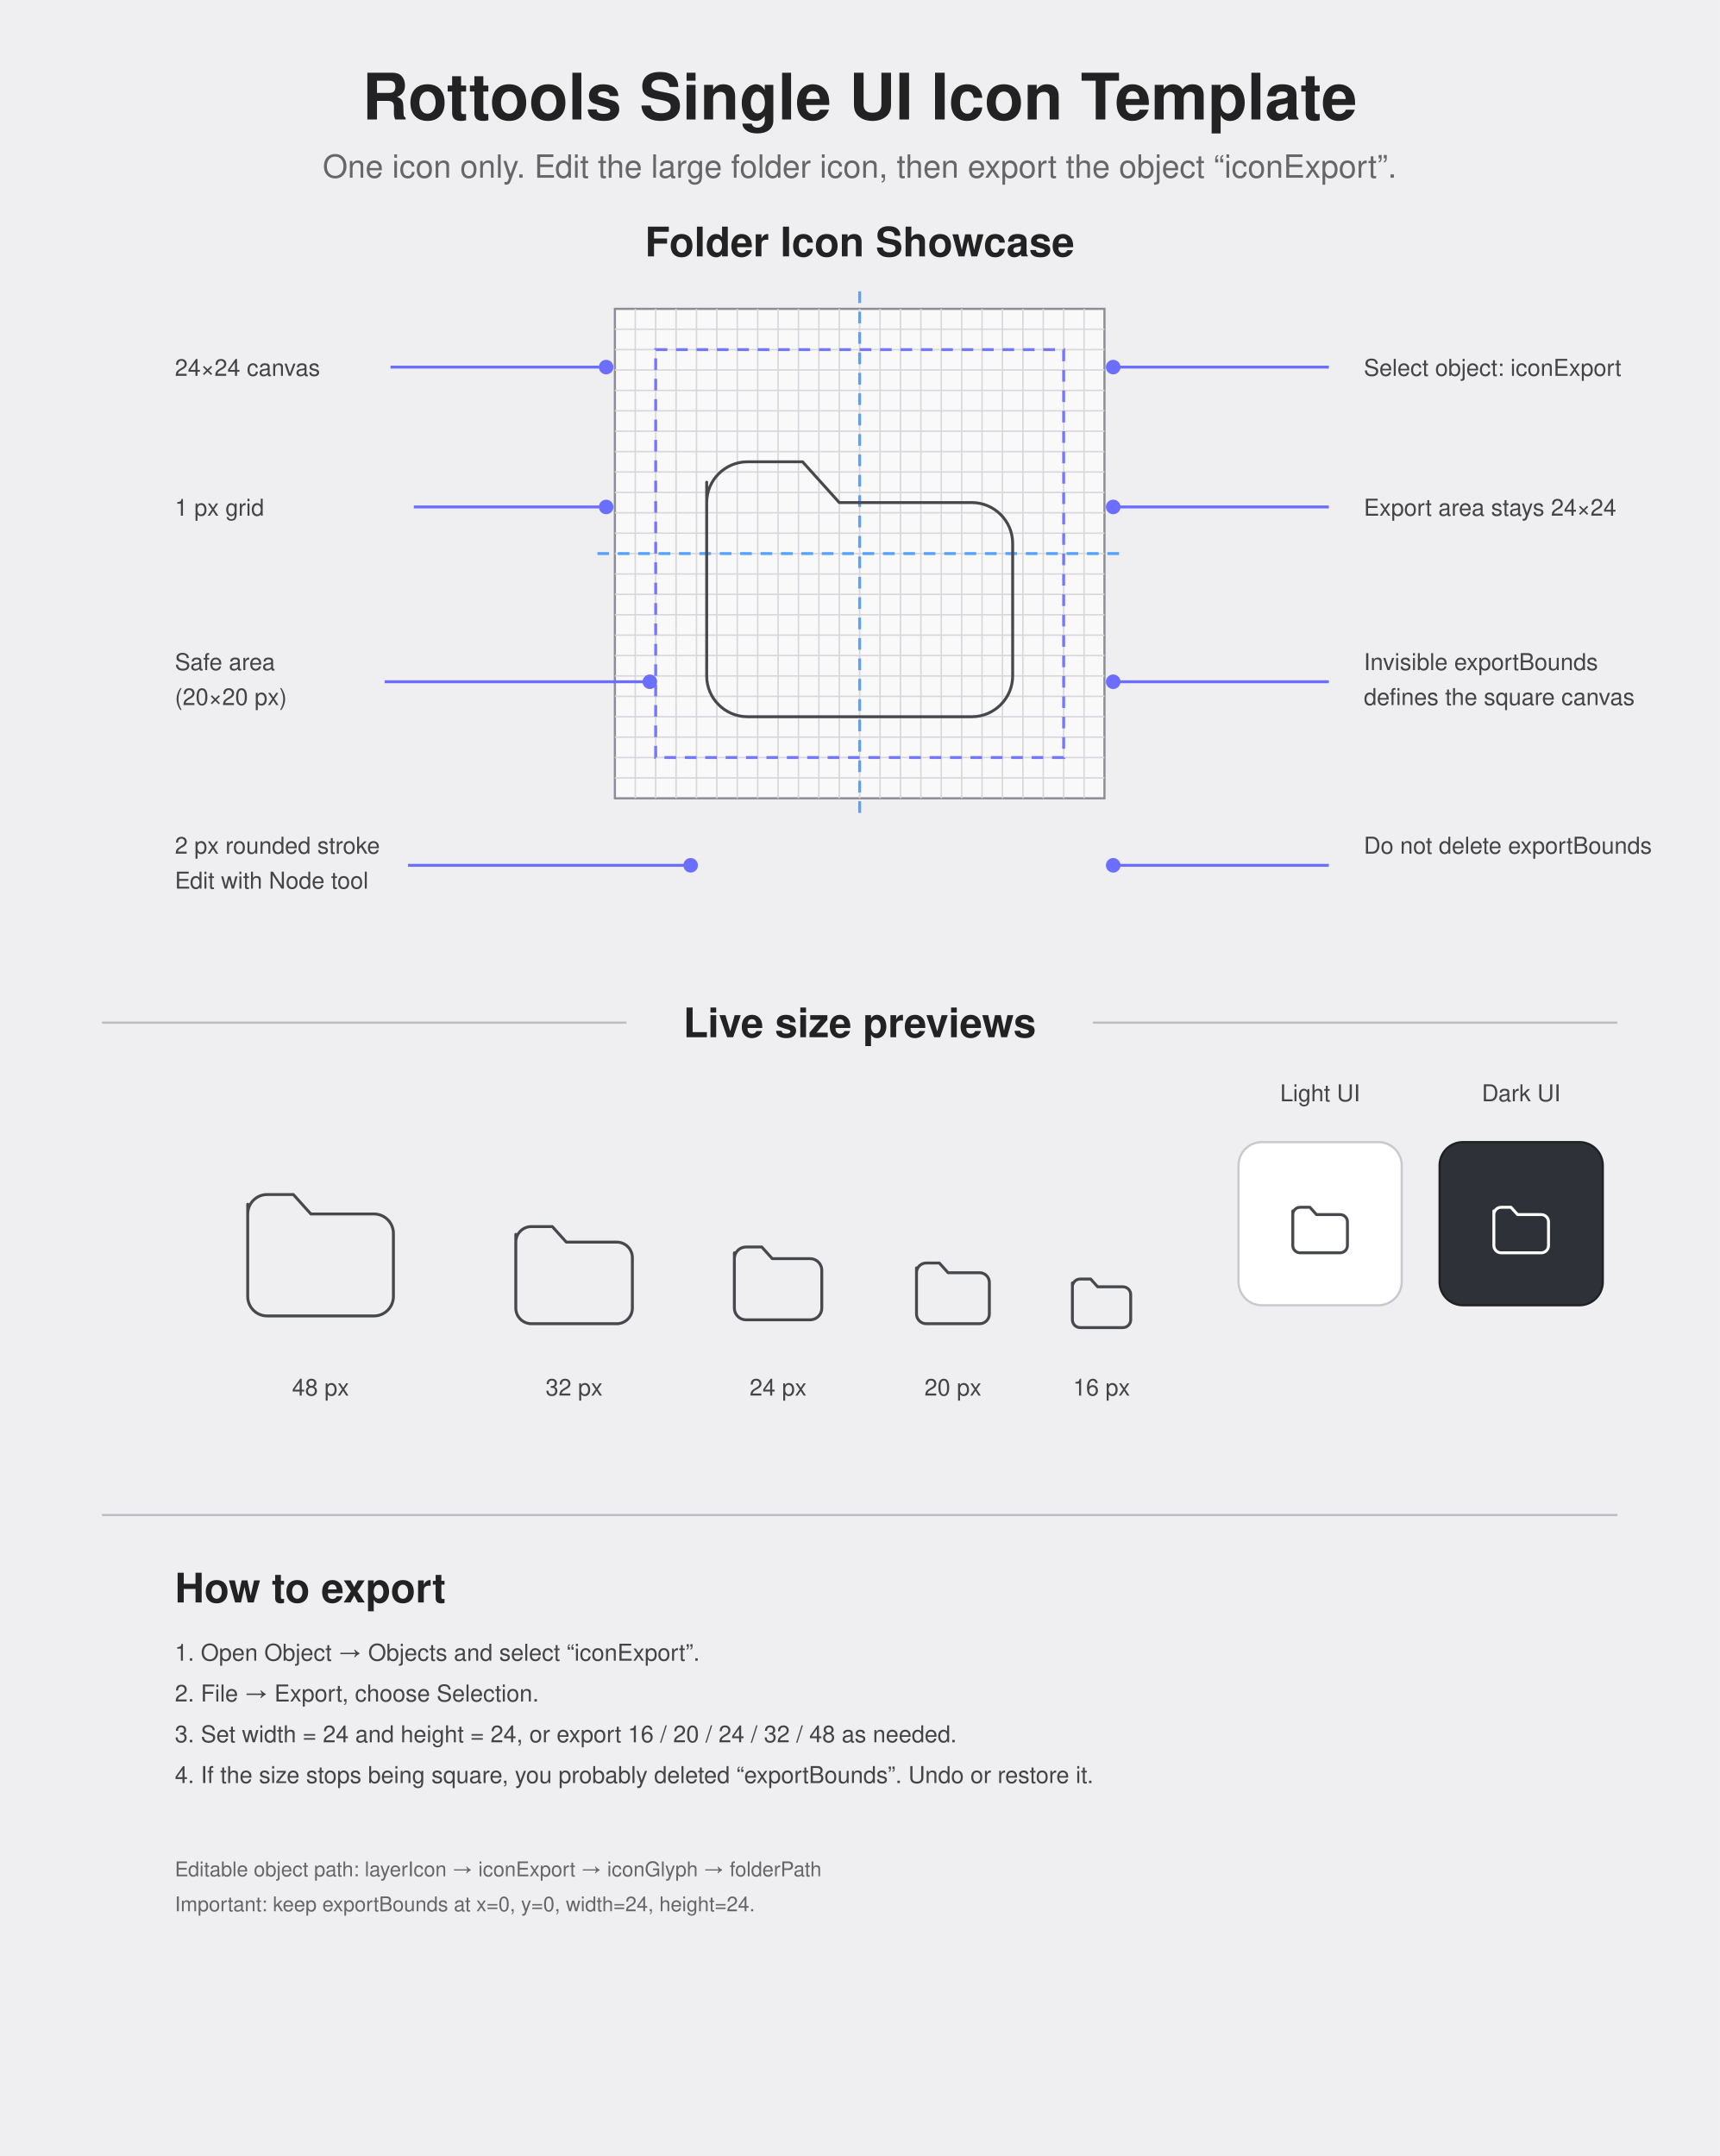
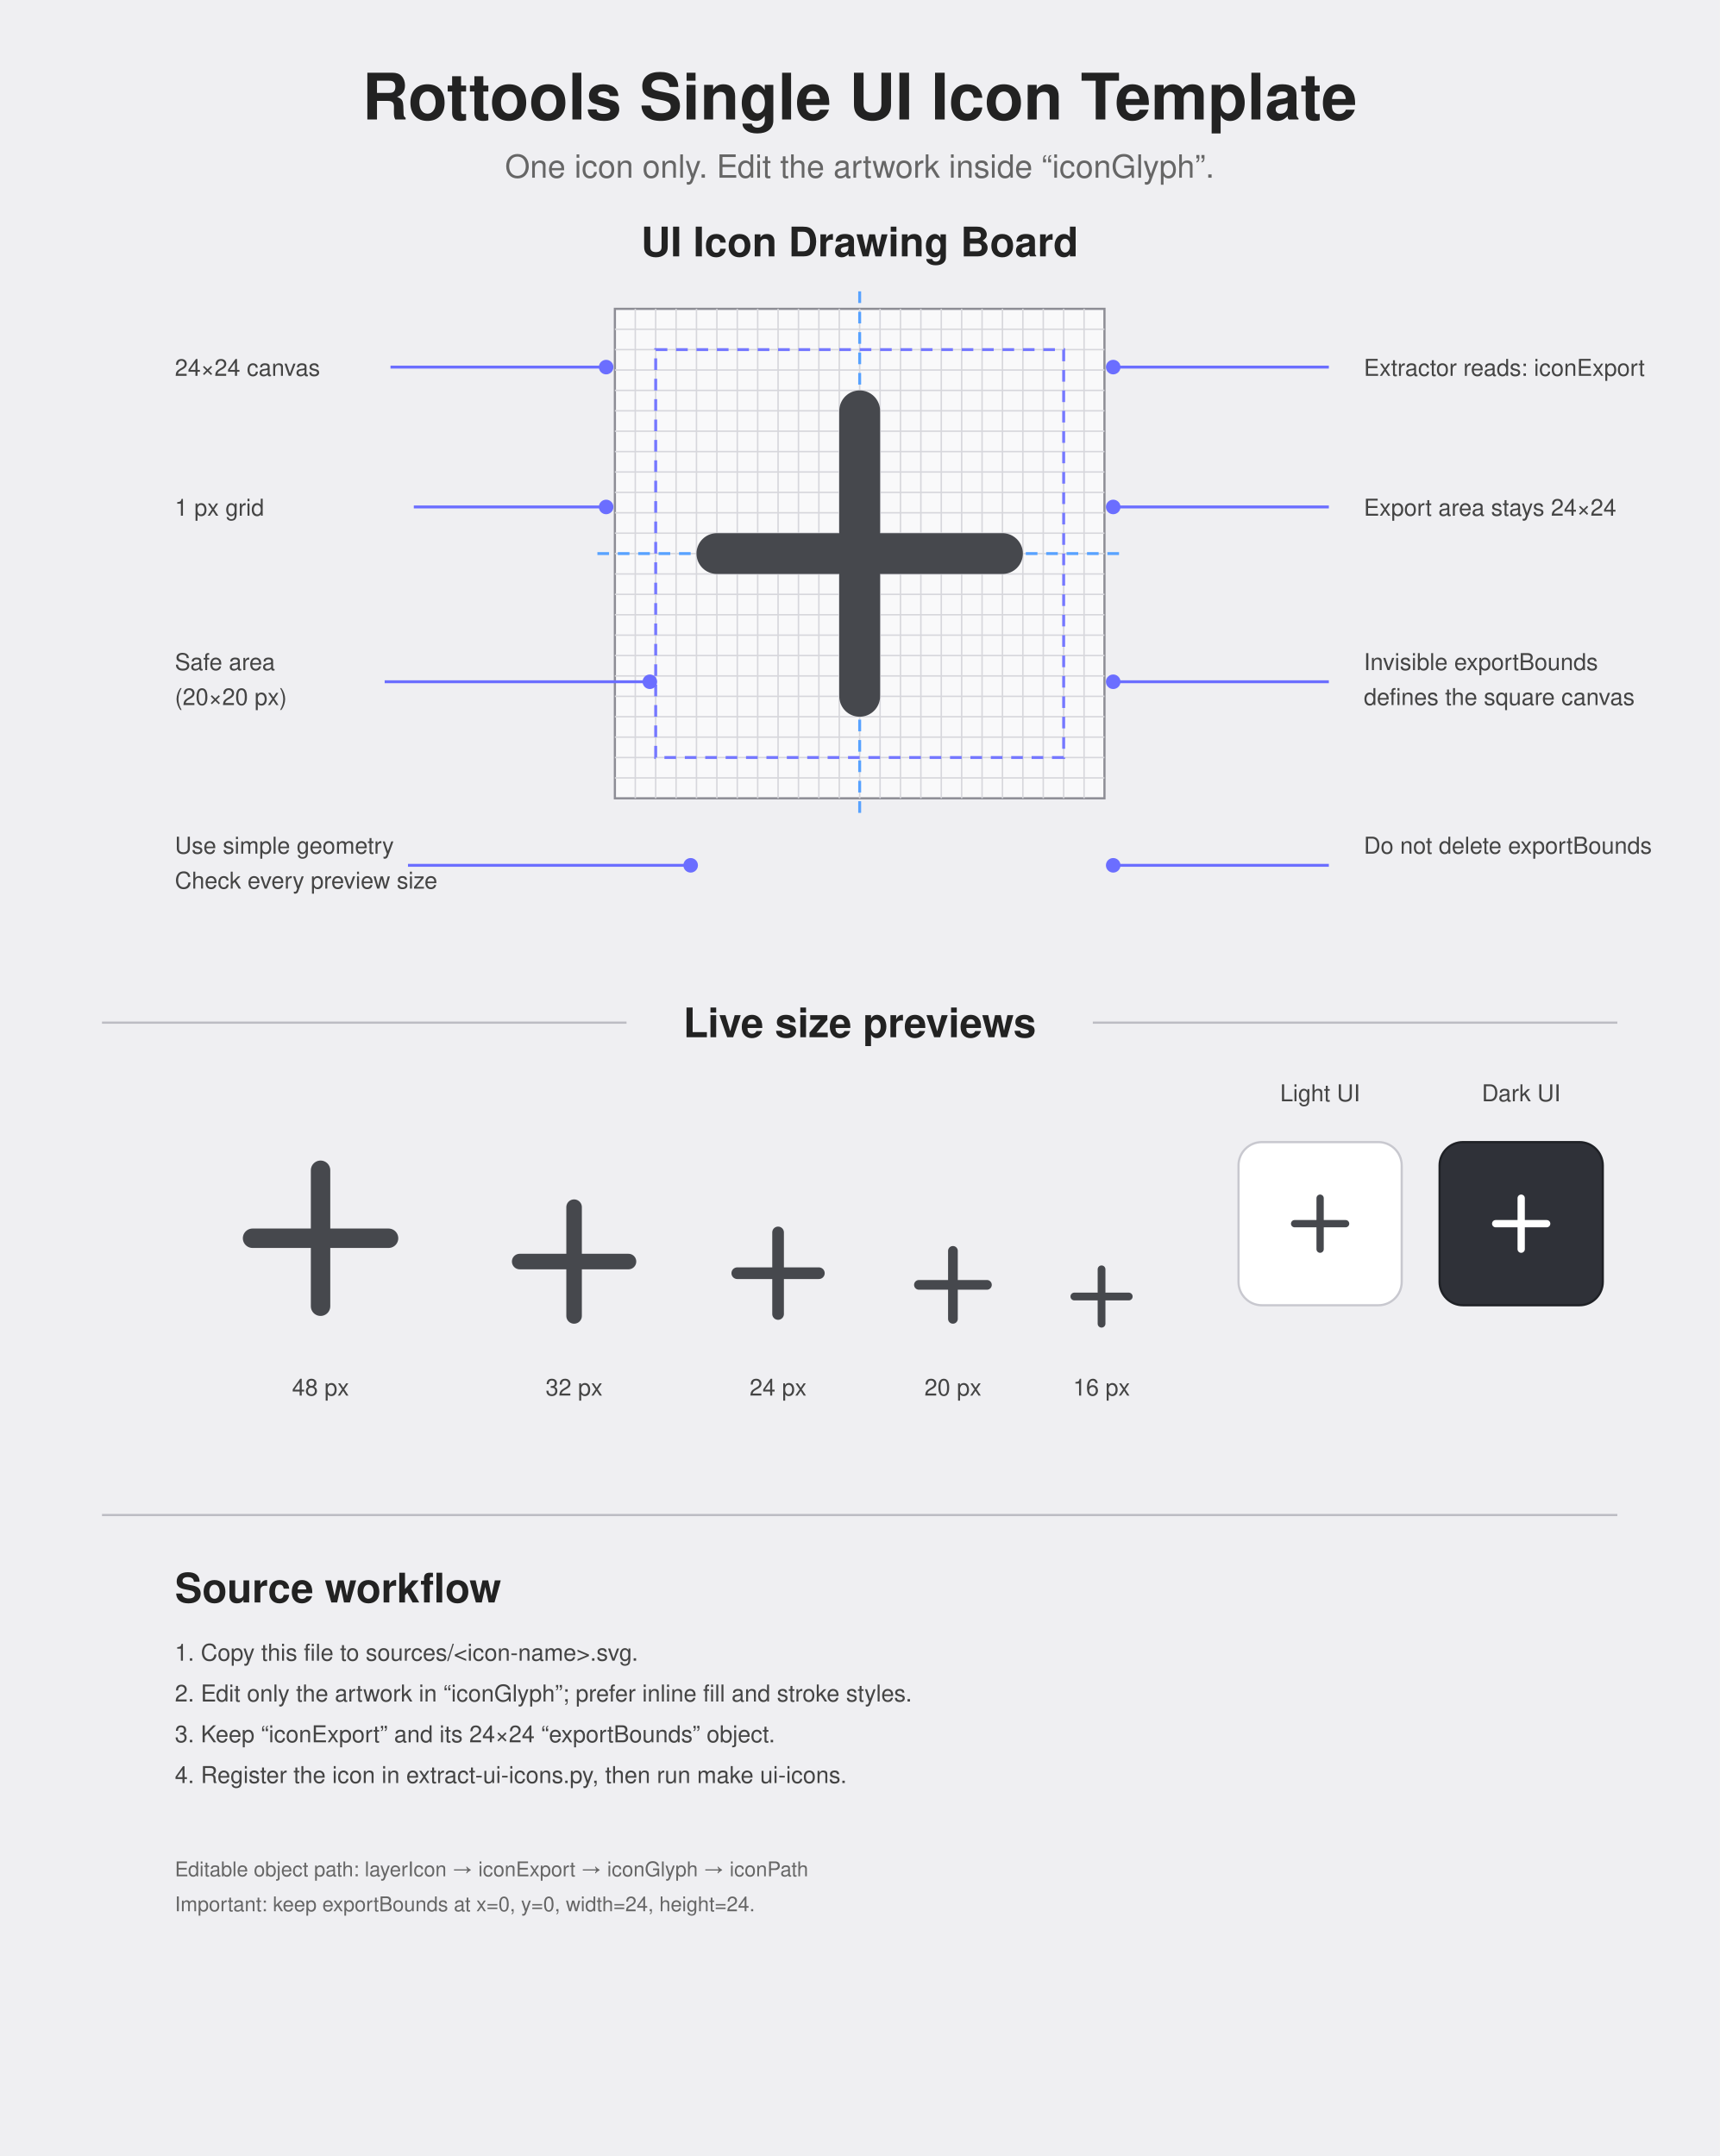
- <svg xmlns="http://www.w3.org/2000/svg" xmlns:ns1="http://sodipodi.sourceforge.net/DTD/sodipodi-0.0.dtd" width="1180" height="1480" viewBox="0 0 1180 1480" version="1.1" id="rottools-single-ui-icon-template-fixed-v3" ns1:docname="Rottools-Single-UI-Icon-Template-Fixed-v3.svg">
+ <svg xmlns="http://www.w3.org/2000/svg" xmlns:ns1="http://sodipodi.sourceforge.net/DTD/sodipodi-0.0.dtd" width="1180" height="1480" viewBox="0 0 1180 1480" version="1.1" id="rottools-ui-icon-template" ns1:docname="icon-template.svg">
  <ns1:namedview id="namedview" pagecolor="#efeff2" bordercolor="#666666" borderopacity="0.25" showgrid="false" />
  <defs>
    <style>
      .title { font: 700 44px 'Helvetica Neue', Helvetica, Arial, sans-serif; fill: #222; }
      .subtitle { font: 400 22px 'Helvetica Neue', Helvetica, Arial, sans-serif; fill: #666; }
      .section { font: 700 28px 'Helvetica Neue', Helvetica, Arial, sans-serif; fill: #222; }
      .label { font: 400 16px 'Helvetica Neue', Helvetica, Arial, sans-serif; fill: #444; }
      .small { font: 400 14px 'Helvetica Neue', Helvetica, Arial, sans-serif; fill: #666; }
      .artboard { fill: #f9f9fa; stroke: #8d8d95; stroke-width: 1.5; }
      .gridLine { stroke: #d7d7dc; stroke-width: 1; }
      .safe { fill: none; stroke: #7578ff; stroke-width: 2; stroke-dasharray: 8 6; }
      .center { stroke: #58a2ff; stroke-width: 2; stroke-dasharray: 8 6; }
      .callout { stroke: #6b6eff; stroke-width: 2; fill: none; }
      .calloutDot { fill: #6b6eff; }
      .divider { stroke: #bcbcc3; stroke-width: 1.5; }
      .chipLight { fill: #ffffff; stroke: #c8c8cf; stroke-width: 1.5; }
      .chipDark { fill: #2f3138; stroke: #1f2126; stroke-width: 1.5; }
      .iconStroke { fill: none; stroke: currentColor; stroke-width: 2; stroke-linecap: round; stroke-linejoin: round; vector-effect: non-scaling-stroke; }
    </style>
    <g id="grid24">
      <rect x="0" y="0" width="336" height="336" class="artboard" />
      <g>
        <line x1="14" y1="0" x2="14" y2="336" class="gridLine" />
        <line x1="28" y1="0" x2="28" y2="336" class="gridLine" />
        <line x1="42" y1="0" x2="42" y2="336" class="gridLine" />
        <line x1="56" y1="0" x2="56" y2="336" class="gridLine" />
        <line x1="70" y1="0" x2="70" y2="336" class="gridLine" />
        <line x1="84" y1="0" x2="84" y2="336" class="gridLine" />
        <line x1="98" y1="0" x2="98" y2="336" class="gridLine" />
        <line x1="112" y1="0" x2="112" y2="336" class="gridLine" />
        <line x1="126" y1="0" x2="126" y2="336" class="gridLine" />
        <line x1="140" y1="0" x2="140" y2="336" class="gridLine" />
        <line x1="154" y1="0" x2="154" y2="336" class="gridLine" />
        <line x1="168" y1="0" x2="168" y2="336" class="gridLine" />
        <line x1="182" y1="0" x2="182" y2="336" class="gridLine" />
        <line x1="196" y1="0" x2="196" y2="336" class="gridLine" />
        <line x1="210" y1="0" x2="210" y2="336" class="gridLine" />
        <line x1="224" y1="0" x2="224" y2="336" class="gridLine" />
        <line x1="238" y1="0" x2="238" y2="336" class="gridLine" />
        <line x1="252" y1="0" x2="252" y2="336" class="gridLine" />
        <line x1="266" y1="0" x2="266" y2="336" class="gridLine" />
        <line x1="280" y1="0" x2="280" y2="336" class="gridLine" />
        <line x1="294" y1="0" x2="294" y2="336" class="gridLine" />
        <line x1="308" y1="0" x2="308" y2="336" class="gridLine" />
        <line x1="322" y1="0" x2="322" y2="336" class="gridLine" />
        <line x1="0" y1="14" x2="336" y2="14" class="gridLine" />
        <line x1="0" y1="28" x2="336" y2="28" class="gridLine" />
        <line x1="0" y1="42" x2="336" y2="42" class="gridLine" />
        <line x1="0" y1="56" x2="336" y2="56" class="gridLine" />
        <line x1="0" y1="70" x2="336" y2="70" class="gridLine" />
        <line x1="0" y1="84" x2="336" y2="84" class="gridLine" />
        <line x1="0" y1="98" x2="336" y2="98" class="gridLine" />
        <line x1="0" y1="112" x2="336" y2="112" class="gridLine" />
        <line x1="0" y1="126" x2="336" y2="126" class="gridLine" />
        <line x1="0" y1="140" x2="336" y2="140" class="gridLine" />
        <line x1="0" y1="154" x2="336" y2="154" class="gridLine" />
        <line x1="0" y1="168" x2="336" y2="168" class="gridLine" />
        <line x1="0" y1="182" x2="336" y2="182" class="gridLine" />
        <line x1="0" y1="196" x2="336" y2="196" class="gridLine" />
        <line x1="0" y1="210" x2="336" y2="210" class="gridLine" />
        <line x1="0" y1="224" x2="336" y2="224" class="gridLine" />
        <line x1="0" y1="238" x2="336" y2="238" class="gridLine" />
        <line x1="0" y1="252" x2="336" y2="252" class="gridLine" />
        <line x1="0" y1="266" x2="336" y2="266" class="gridLine" />
        <line x1="0" y1="280" x2="336" y2="280" class="gridLine" />
        <line x1="0" y1="294" x2="336" y2="294" class="gridLine" />
        <line x1="0" y1="308" x2="336" y2="308" class="gridLine" />
        <line x1="0" y1="322" x2="336" y2="322" class="gridLine" />
      </g>
      <rect x="28" y="28" width="280" height="280" class="safe" />
      <line x1="168" y1="-12" x2="168" y2="348" class="center" />
      <line x1="-12" y1="168" x2="348" y2="168" class="center" />
    </g>
  </defs>
  <rect x="0" y="0" width="1180" height="1480" fill="#efeff2" />
  <g id="layerHeader">
    <text x="590" y="82" text-anchor="middle" class="title">Rottools Single UI Icon Template</text>
-     <text x="590" y="122" text-anchor="middle" class="subtitle">One icon only. Edit the large folder icon, then export the object “iconExport”.</text>
+     <text x="590" y="122" text-anchor="middle" class="subtitle">One icon only. Edit the artwork inside “iconGlyph”.</text>
  </g>
  <g id="layerGuides">
-     <text x="590" y="176" text-anchor="middle" class="section">Folder Icon Showcase</text>
+     <text x="590" y="176" text-anchor="middle" class="section">UI Icon Drawing Board</text>
    <g transform="translate(422 212)">
      <use href="#grid24" />
    </g>
    <line x1="268" y1="252" x2="416" y2="252" class="callout" />
    <circle cx="416" cy="252" r="5" class="calloutDot" />
    <text x="120" y="258" class="label">24×24 canvas</text>
    <line x1="284" y1="348" x2="416" y2="348" class="callout" />
    <circle cx="416" cy="348" r="5" class="calloutDot" />
    <text x="120" y="354" class="label">1 px grid</text>
    <line x1="264" y1="468" x2="446" y2="468" class="callout" />
    <circle cx="446" cy="468" r="5" class="calloutDot" />
    <text x="120" y="460" class="label">Safe area</text>
    <text x="120" y="484" class="label">(20×20 px)</text>
    <line x1="280" y1="594" x2="474" y2="594" class="callout" />
    <circle cx="474" cy="594" r="5" class="calloutDot" />
-     <text x="120" y="586" class="label">2 px rounded stroke</text>
-     <text x="120" y="610" class="label">Edit with Node tool</text>
+     <text x="120" y="586" class="label">Use simple geometry</text>
+     <text x="120" y="610" class="label">Check every preview size</text>
    <line x1="764" y1="252" x2="912" y2="252" class="callout" />
    <circle cx="764" cy="252" r="5" class="calloutDot" />
-     <text x="936" y="258" class="label">Select object: iconExport</text>
+     <text x="936" y="258" class="label">Extractor reads: iconExport</text>
    <line x1="764" y1="348" x2="912" y2="348" class="callout" />
    <circle cx="764" cy="348" r="5" class="calloutDot" />
    <text x="936" y="354" class="label">Export area stays 24×24</text>
    <line x1="764" y1="468" x2="912" y2="468" class="callout" />
    <circle cx="764" cy="468" r="5" class="calloutDot" />
    <text x="936" y="460" class="label">Invisible exportBounds</text>
    <text x="936" y="484" class="label">defines the square canvas</text>
    <line x1="764" y1="594" x2="912" y2="594" class="callout" />
    <circle cx="764" cy="594" r="5" class="calloutDot" />
    <text x="936" y="586" class="label">Do not delete exportBounds</text>
  </g>
  <g id="layerIcon" style="color:#46484d;">
    <g id="iconExport" transform="translate(422 212) scale(14)">
      <rect id="exportBounds" x="0" y="0" width="24" height="24" style="fill:#000000;fill-opacity:0;stroke:none" />
      <g id="iconGlyph">
-         <path id="folderPath" class="iconStroke" d="M4.5 8.5V18c0 1.1.9 2 2 2h11c1.1 0 2-.9 2-2v-6.5c0-1.1-.9-2-2-2H11L9.2 7.5H6.5c-1.1 0-2 .9-2 2z" />
+         <path id="iconPath" style="fill:none;stroke:currentColor;stroke-width:2;stroke-linecap:round" d="M5 12h14M12 5v14" />
      </g>
    </g>
  </g>
  <g id="layerPreviews">
    <line x1="70" y1="702" x2="430" y2="702" class="divider" />
    <line x1="750" y1="702" x2="1110" y2="702" class="divider" />
    <text x="590" y="712" text-anchor="middle" class="section">Live size previews</text>
    <svg x="140" y="770" width="160" height="160" viewBox="0 0 24 24" style="color:#46484d;">
      <use href="#iconGlyph" />
    </svg>
    <text x="220" y="958" text-anchor="middle" class="label">48 px</text>
    <svg x="330" y="802" width="128" height="128" viewBox="0 0 24 24" style="color:#46484d;">
      <use href="#iconGlyph" />
    </svg>
    <text x="394" y="958" text-anchor="middle" class="label">32 px</text>
    <svg x="486" y="826" width="96" height="96" viewBox="0 0 24 24" style="color:#46484d;">
      <use href="#iconGlyph" />
    </svg>
    <text x="534" y="958" text-anchor="middle" class="label">24 px</text>
    <svg x="614" y="842" width="80" height="80" viewBox="0 0 24 24" style="color:#46484d;">
      <use href="#iconGlyph" />
    </svg>
    <text x="654" y="958" text-anchor="middle" class="label">20 px</text>
    <svg x="724" y="858" width="64" height="64" viewBox="0 0 24 24" style="color:#46484d;">
      <use href="#iconGlyph" />
    </svg>
    <text x="756" y="958" text-anchor="middle" class="label">16 px</text>
    <text x="906" y="756" text-anchor="middle" class="label">Light UI</text>
    <text x="1044" y="756" text-anchor="middle" class="label">Dark UI</text>
    <rect x="850" y="784" width="112" height="112" rx="16" ry="16" class="chipLight" />
    <svg x="876" y="810" width="60" height="60" viewBox="0 0 24 24" style="color:#46484d;">
      <use href="#iconGlyph" />
    </svg>
    <rect x="988" y="784" width="112" height="112" rx="16" ry="16" class="chipDark" />
    <svg x="1014" y="810" width="60" height="60" viewBox="0 0 24 24" style="color:#ffffff;">
      <use href="#iconGlyph" />
    </svg>
  </g>
  <g id="layerNotes">
    <line x1="70" y1="1040" x2="1110" y2="1040" class="divider" />
-     <text x="120" y="1100" class="section">How to export</text>
-     <text x="120" y="1140" class="label">1. Open Object → Objects and select “iconExport”.</text>
-     <text x="120" y="1168" class="label">2. File → Export, choose Selection.</text>
-     <text x="120" y="1196" class="label">3. Set width = 24 and height = 24, or export 16 / 20 / 24 / 32 / 48 as needed.</text>
-     <text x="120" y="1224" class="label">4. If the size stops being square, you probably deleted “exportBounds”. Undo or restore it.</text>
-     <text x="120" y="1288" class="small">Editable object path: layerIcon → iconExport → iconGlyph → folderPath</text>
+     <text x="120" y="1100" class="section">Source workflow</text>
+     <text x="120" y="1140" class="label">1. Copy this file to sources/&lt;icon-name&gt;.svg.</text>
+     <text x="120" y="1168" class="label">2. Edit only the artwork in “iconGlyph”; prefer inline fill and stroke styles.</text>
+     <text x="120" y="1196" class="label">3. Keep “iconExport” and its 24×24 “exportBounds” object.</text>
+     <text x="120" y="1224" class="label">4. Register the icon in extract-ui-icons.py, then run make ui-icons.</text>
+     <text x="120" y="1288" class="small">Editable object path: layerIcon → iconExport → iconGlyph → iconPath</text>
    <text x="120" y="1312" class="small">Important: keep exportBounds at x=0, y=0, width=24, height=24.</text>
  </g>
</svg>
